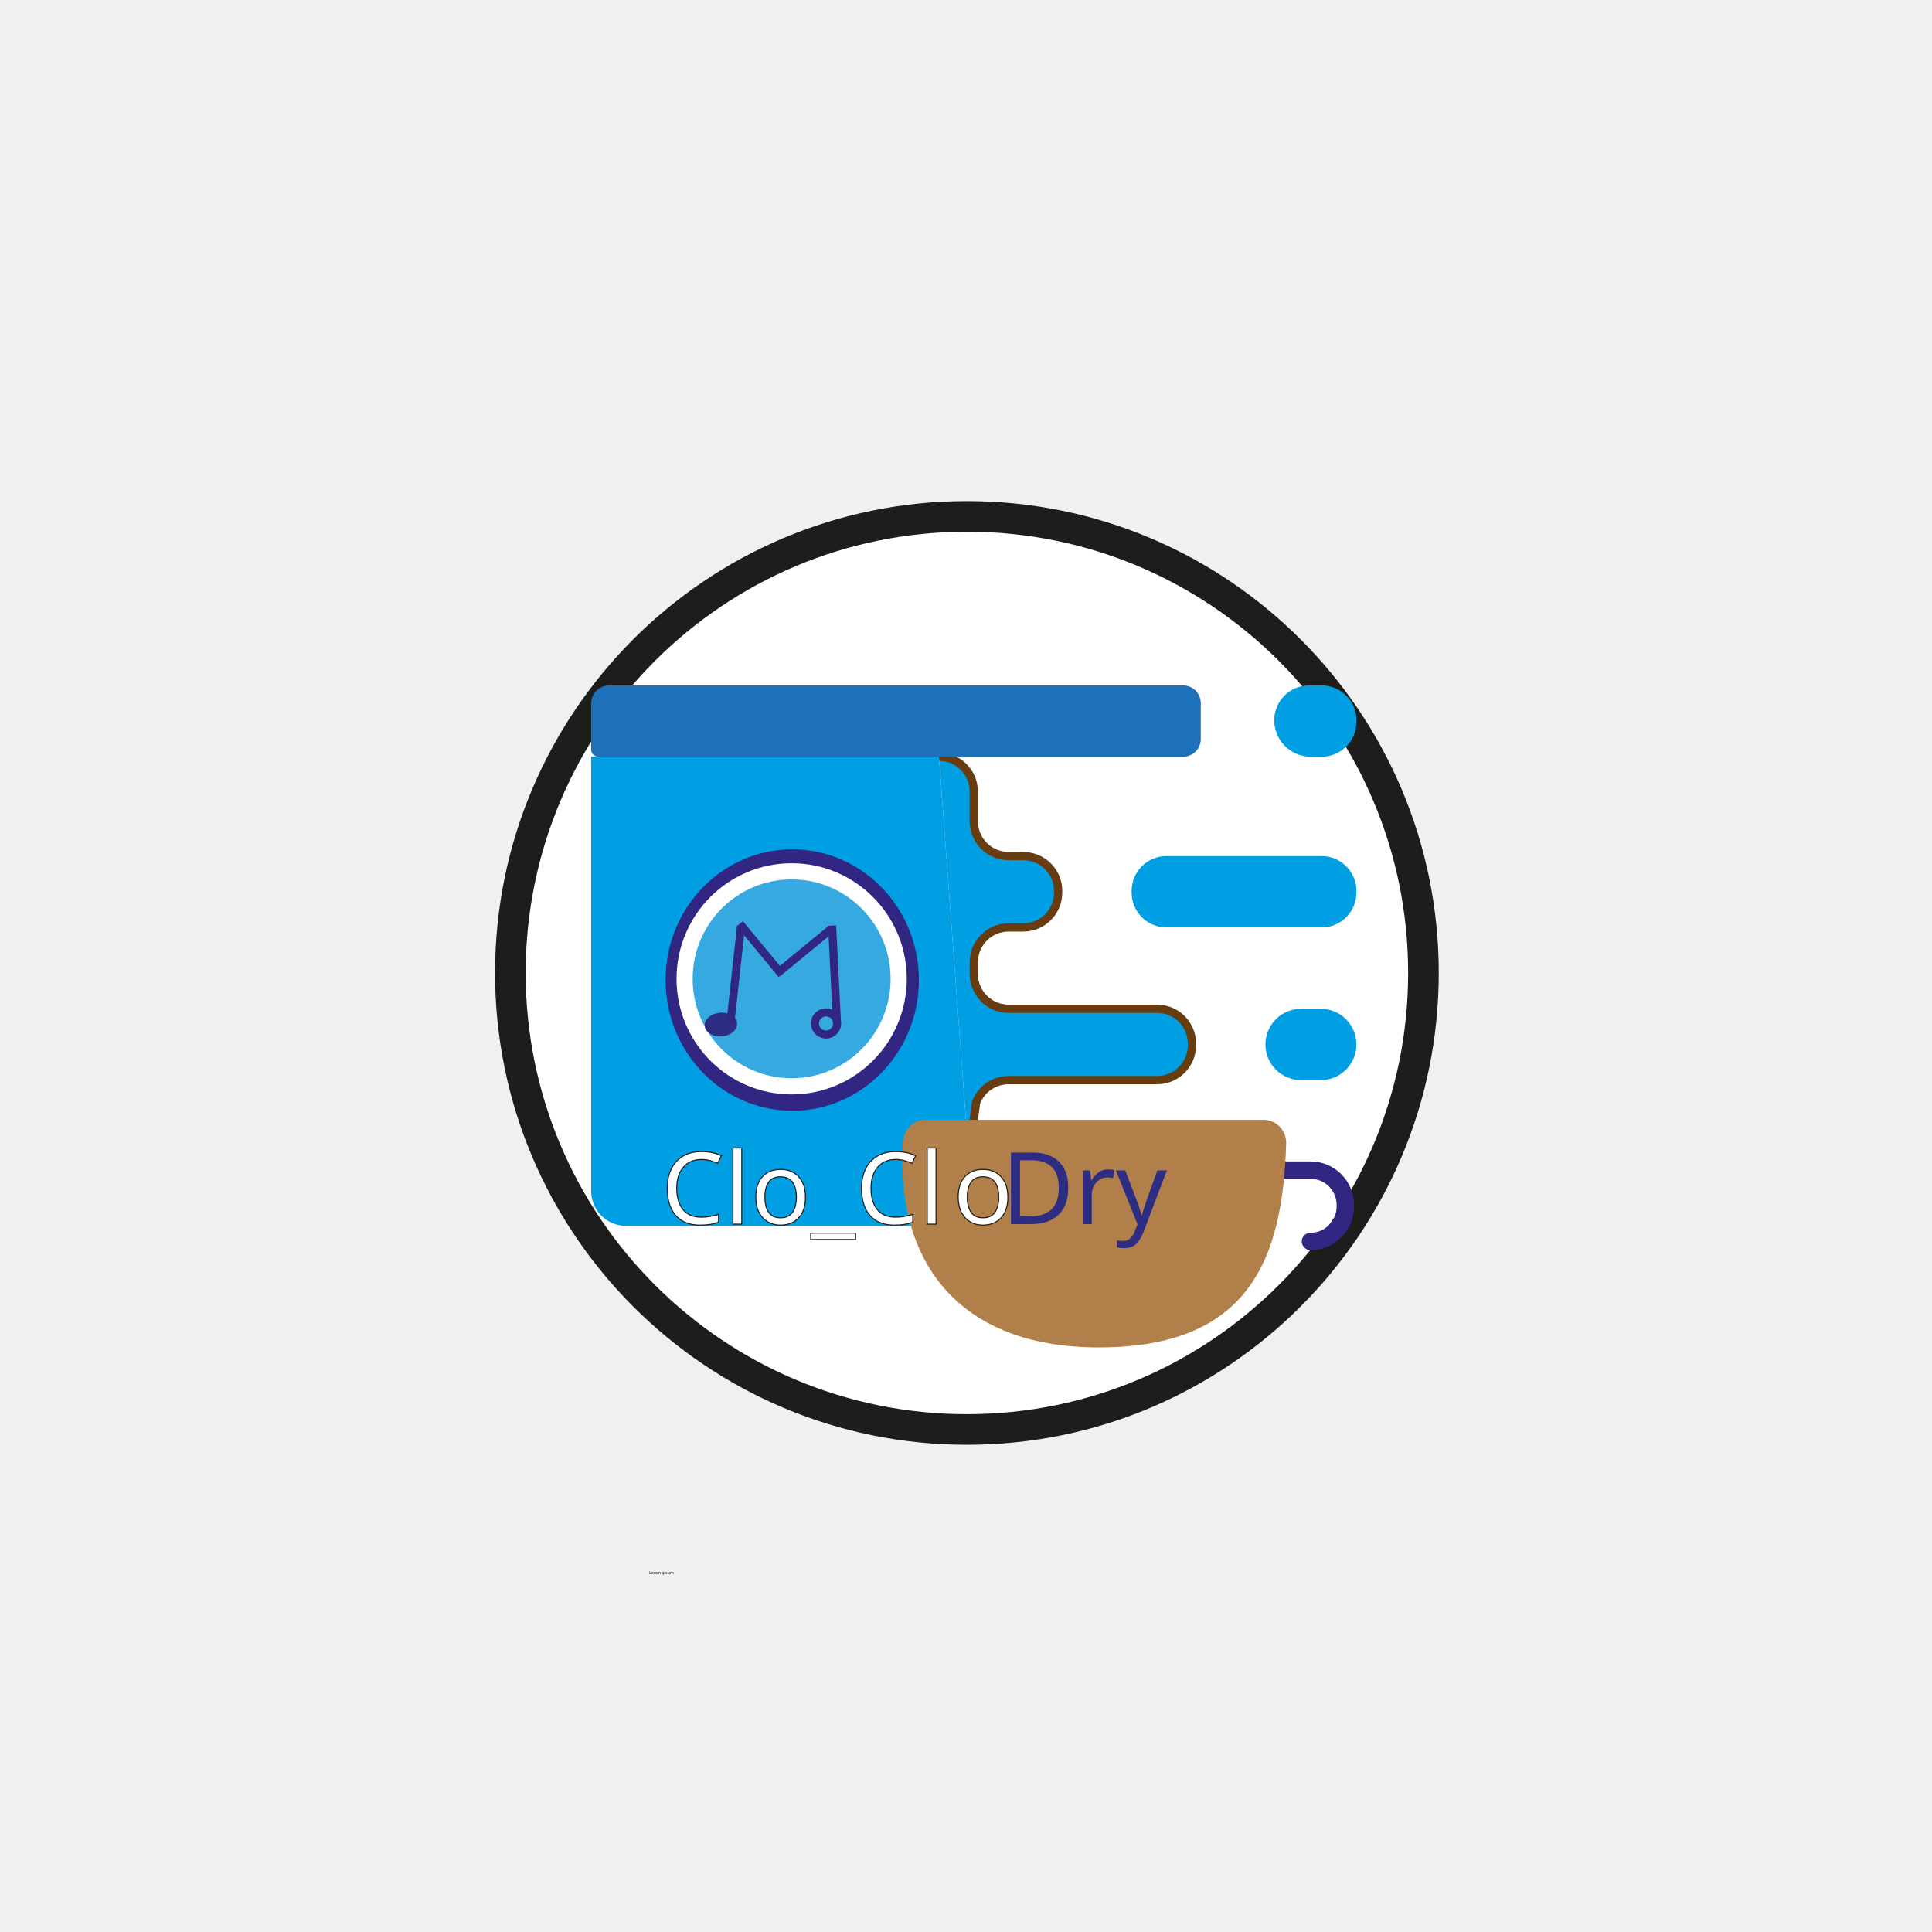
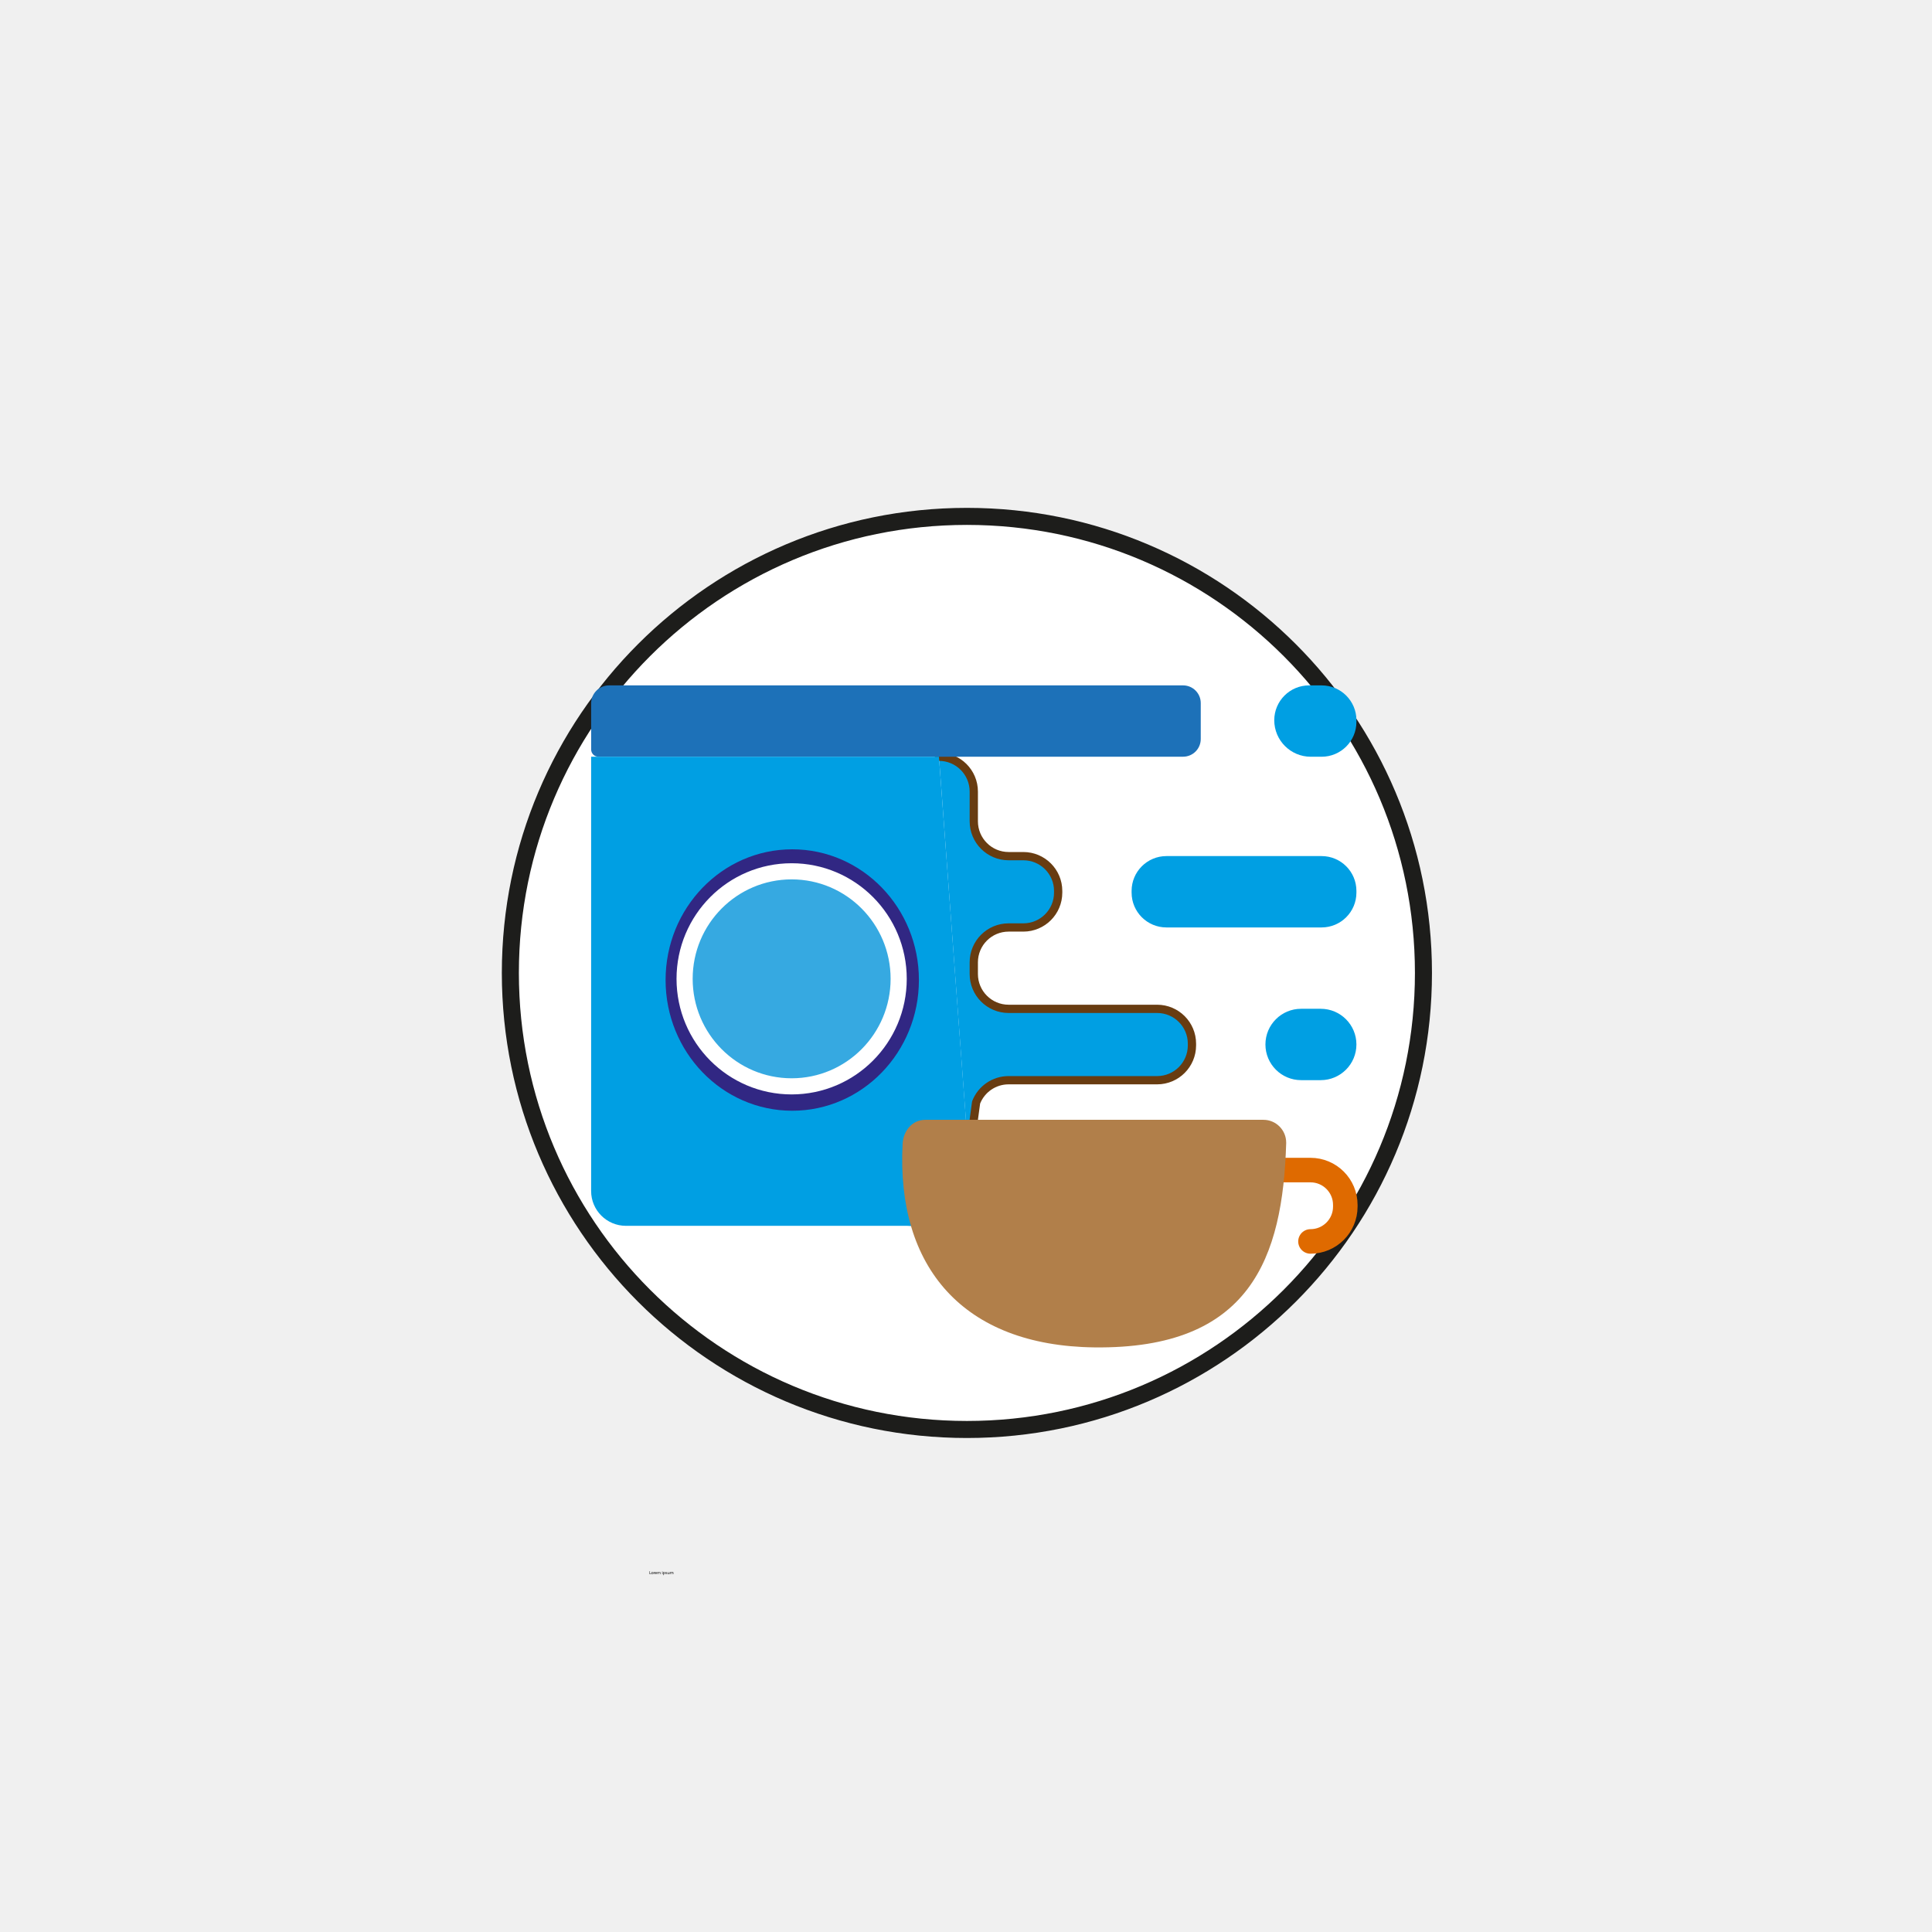
- <svg xmlns="http://www.w3.org/2000/svg" id="Layer_1" data-name="Layer 1" viewBox="0 0 5669.29 5669.29">
-   <defs>
-     <style>.cls-1,.cls-13{fill:#fff;}.cls-1,.cls-14,.cls-15{stroke:#1d1d1b;}.cls-1,.cls-2,.cls-5{stroke-linecap:round;}.cls-1,.cls-10,.cls-2,.cls-5{stroke-linejoin:round;}.cls-1{stroke-width:89.86px;}.cls-2,.cls-4{fill:#009fe3;}.cls-2{stroke:#683c11;stroke-width:24.25px;}.cls-3{fill:#1d71b8;}.cls-11,.cls-5{fill:none;}.cls-10,.cls-11,.cls-5,.cls-6,.cls-8,.cls-9{stroke:#312783;}.cls-5{stroke-width:51px;}.cls-10,.cls-16,.cls-6,.cls-8,.cls-9{fill:#2d2e83;}.cls-11,.cls-14,.cls-15,.cls-6,.cls-7,.cls-8,.cls-9{stroke-miterlimit:10;}.cls-6,.cls-7{stroke-width:47.35px;}.cls-7{fill:#36a9e1;stroke:#fff;}.cls-10,.cls-11,.cls-9{stroke-width:23.75px;}.cls-12{fill:#b17f4a;}.cls-13{font-size:294px;font-family:Rumba-Large, Rumba;}.cls-14,.cls-15{stroke-width:3px;}.cls-15{letter-spacing:-0.03em;}.cls-16{letter-spacing:0em;}.cls-17{font-size:12px;font-family:MyriadPro-Regular, Myriad Pro;}.cls-18{letter-spacing:-0.01em;}.cls-19{letter-spacing:-0.01em;}</style>
-   </defs>
-   <circle class="cls-1" cx="2837.3" cy="2855.03" r="1339.69" />
-   <path class="cls-2" d="M2755.31,2220.57a102.16,102.16,0,0,1,102.16,102.16V2410a102.17,102.17,0,0,0,102.17,102.17h43.16A102.16,102.16,0,0,1,3105,2614.29v5a102.16,102.16,0,0,1-102.16,102.17h-43.16a102.16,102.16,0,0,0-102.17,102.16V2858a102.17,102.17,0,0,0,102.17,102.17h435.84a102.16,102.16,0,0,1,102.16,102.16v5a102.16,102.16,0,0,1-102.16,102.17H2959.64a102.2,102.2,0,0,0-95.3,65.26l-6.87,50.86v311.51" />
-   <path class="cls-3" d="M2857.47,2011.23h-1070a52.78,52.78,0,0,0-52.78,52.77v135.33a21.24,21.24,0,0,0,21.24,21.24H3471.63a51.93,51.93,0,0,0,51.93-51.93V2063.16a51.93,51.93,0,0,0-51.93-51.93Z" />
-   <path class="cls-4" d="M3739.24,2113.39h0a107.18,107.18,0,0,0,107.18,107.18h31.72a102.16,102.16,0,0,0,102.16-102.16v-5a102.16,102.16,0,0,0-102.16-102.16h-36.73A102.16,102.16,0,0,0,3739.24,2113.39Z" />
-   <rect class="cls-4" x="3320.65" y="2512.13" width="659.66" height="209.34" rx="102.16" />
-   <rect class="cls-4" x="3713.33" y="2960.18" width="266.97" height="209.34" rx="104.67" />
-   <path class="cls-5" d="M3845.49,3642.86a102.17,102.17,0,0,0,102.17-102.17v-5a102.17,102.17,0,0,0-102.17-102.17H2927a101.82,101.82,0,0,1-39.77-8" />
-   <path class="cls-4" d="M2662.47,3597.15H1836.81A102.17,102.17,0,0,1,1734.64,3495V2220.57H2755.31l103.05,1386.62Z" />
-   <ellipse class="cls-6" cx="2324.76" cy="2875.85" rx="348.03" ry="359.92" />
-   <ellipse class="cls-7" cx="2323.01" cy="2872.29" rx="314.12" ry="315.46" />
-   <ellipse class="cls-8" cx="2115.69" cy="3006.26" rx="47.28" ry="34.13" transform="translate(-248.28 191.05) rotate(-4.88)" />
-   <line class="cls-9" x1="2174.28" y1="2720.21" x2="2143" y2="3003.93" />
-   <line class="cls-10" x1="2170.77" y1="2710.67" x2="2293.74" y2="2859.11" />
-   <line class="cls-9" x1="2438.49" y1="2726.51" x2="2281" y2="2855.87" />
-   <line class="cls-11" x1="2441.78" y1="2716" x2="2456.01" y2="3001.08" />
-   <circle class="cls-11" cx="2423.95" cy="3003.18" r="32.5" />
-   <path class="cls-12" d="M3707.42,3286a66.85,66.85,0,0,1,66.77,68.95c-10.13,335.39-104.54,604.5-563.32,598.81-384.45-4.76-581-235.52-562.32-597.06,2-38.37,28.27-70.7,66.69-70.7Z" />
-   <text class="cls-13" transform="translate(1939.99 3592.01)">
-     <tspan class="cls-14">Clo_Cl</tspan>
-     <tspan class="cls-15" x="855.52" y="0">o</tspan>
-     <tspan class="cls-16" x="998.11" y="0">Dry</tspan>
-   </text>
-   <text class="cls-17" transform="translate(1905.02 4619.3)">
-     <tspan class="cls-18">L</tspan>
-     <tspan x="5.5" y="0">o</tspan>
-     <tspan class="cls-19" x="12.08" y="0">r</tspan>
-     <tspan x="15.89" y="0">em ipsum</tspan>
-   </text>
+ <svg xmlns="http://www.w3.org/2000/svg" version="1.1" id="Layer_1" x="0px" y="0px" viewBox="0 0 5669.3 5669.3" style="enable-background:new 0 0 5669.3 5669.3;" xml:space="preserve">
+   <style type="text/css">
+ 	.st0{fill:#FFFFFF;stroke:#1D1D1B;stroke-width:50;stroke-linecap:round;stroke-linejoin:round;}
+ 	.st1{fill:#009FE3;stroke:#683C11;stroke-width:24.25;stroke-linecap:round;stroke-linejoin:round;}
+ 	.st2{fill:#1D71B8;}
+ 	.st3{fill:#009FE3;}
+ 	.st4{fill:none;stroke:#DF6A00;stroke-width:72;stroke-linecap:round;stroke-linejoin:round;}
+ 	.st5{fill:#2D2E83;stroke:#312783;stroke-width:47.35;stroke-miterlimit:10;}
+ 	.st6{fill:#36A9E1;stroke:#FFFFFF;stroke-width:47.35;stroke-miterlimit:10;}
+ 	.st7{fill:#B17F4A;}
+ 	.st8{font-family:'ArialMT';}
+ 	.st9{font-size:12px;}
+ </style>
+   <circle class="st0" cx="2837.3" cy="2855" r="1339.7" />
+   <path class="st1" d="M2755.3,2220.6c56.4,0,102.2,45.7,102.2,102.2v87.3c0,56.4,45.7,102.2,102.2,102.2h43.2  c56.4,0,102.2,45.7,102.2,102.1v0v5c0,56.4-45.7,102.2-102.2,102.2c0,0,0,0,0,0h-43.2c-56.4,0-102.2,45.7-102.2,102.2c0,0,0,0,0,0  v34.4c0,56.4,45.7,102.2,102.2,102.2h435.8c56.4,0,102.2,45.7,102.2,102.2v5c0,56.4-45.7,102.2-102.2,102.2c0,0,0,0,0,0h-435.9  c-42.2,0-80,25.9-95.3,65.3l-6.9,50.9v311.5" />
+   <path class="st2" d="M2857.5,2011.2h-1070c-29.1,0-52.8,23.6-52.8,52.8v135.3c0,11.7,9.5,21.2,21.2,21.2h1715.7  c28.7,0,51.9-23.2,51.9-51.9v-105.5c0-28.7-23.2-51.9-51.9-51.9L2857.5,2011.2z" />
+   <path class="st3" d="M3739.2,2113.4L3739.2,2113.4c0,59.2,48,107.2,107.2,107.2h31.7c56.4,0,102.2-45.7,102.2-102.2v-5  c0-56.4-45.7-102.2-102.2-102.2h-36.7C3785,2011.2,3739.3,2057,3739.2,2113.4z" />
+   <path class="st3" d="M3422.8,2512.1h455.3c56.4,0,102.2,45.7,102.2,102.2v5c0,56.4-45.7,102.2-102.2,102.2h-455.3  c-56.4,0-102.2-45.7-102.2-102.2v-5C3320.6,2557.9,3366.4,2512.1,3422.8,2512.1z" />
+   <path class="st3" d="M3818,2960.2h57.6c57.8,0,104.7,46.9,104.7,104.7v0c0,57.8-46.9,104.7-104.7,104.7H3818  c-57.8,0-104.7-46.9-104.7-104.7v0C3713.3,3007,3760.2,2960.2,3818,2960.2z" />
+   <path class="st4" d="M3845.5,3642.9c56.4,0,102.2-45.7,102.2-102.2v-5c0-56.4-45.7-102.2-102.2-102.2H2927c-13.7,0-27.2-2.7-39.8-8" />
+   <path class="st3" d="M2662.5,3597.1h-825.7c-56.4,0-102.2-45.7-102.2-102.1V2220.6h1020.7l103.1,1386.6L2662.5,3597.1z" />
+   <ellipse class="st5" cx="2324.8" cy="2875.8" rx="348" ry="359.9" />
+   <ellipse class="st6" cx="2323" cy="2872.3" rx="314.1" ry="315.5" />
+   <path class="st7" d="M3707.4,3286c36.9,0,66.8,30,66.8,66.9c0,0.7,0,1.4,0,2.1c-10.1,335.4-104.5,604.5-563.3,598.8  c-384.4-4.8-581-235.5-562.3-597.1c2-38.4,28.3-70.7,66.7-70.7H3707.4z" />
+   <text transform="matrix(1 0 0 1 1905.02 4619.3)" class="st8 st9">L</text>
+   <text transform="matrix(1 0 0 1 1910.52 4619.3)" class="st8 st9">o</text>
+   <text transform="matrix(1 0 0 1 1917.1 4619.3)" class="st8 st9">r</text>
+   <text transform="matrix(1 0 0 1 1920.91 4619.3)" class="st8 st9">em ipsum</text>
</svg>
